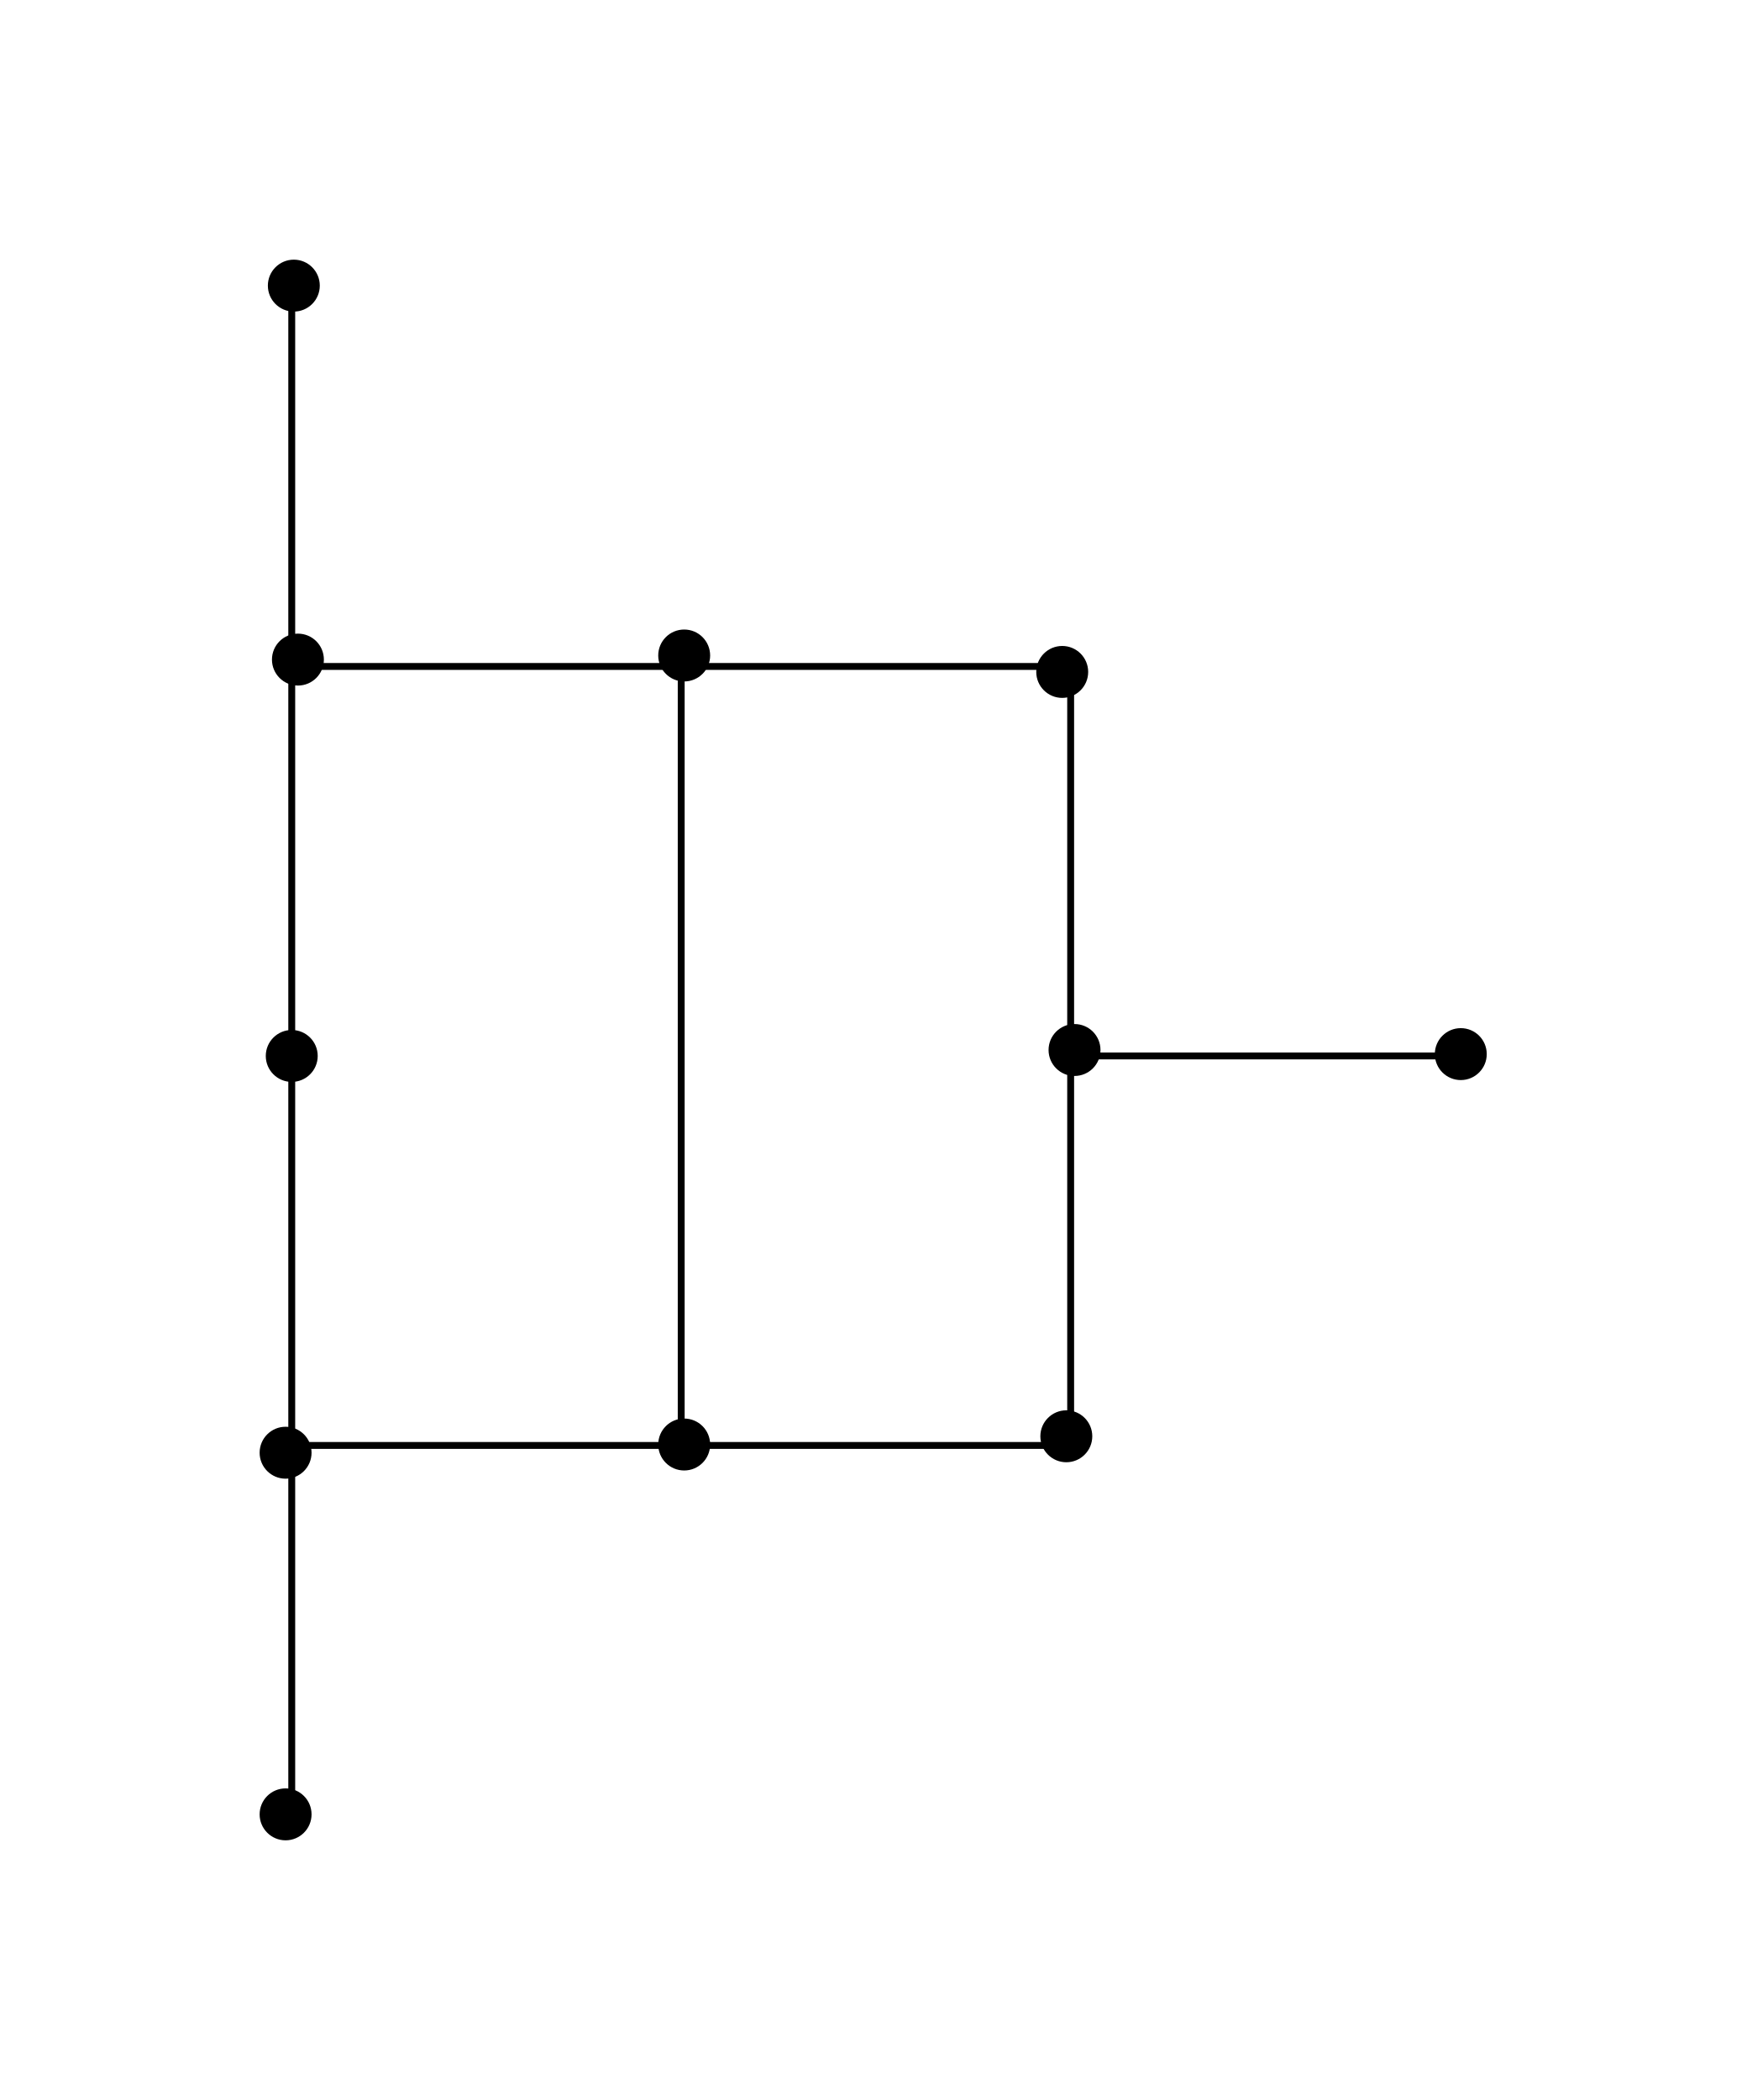
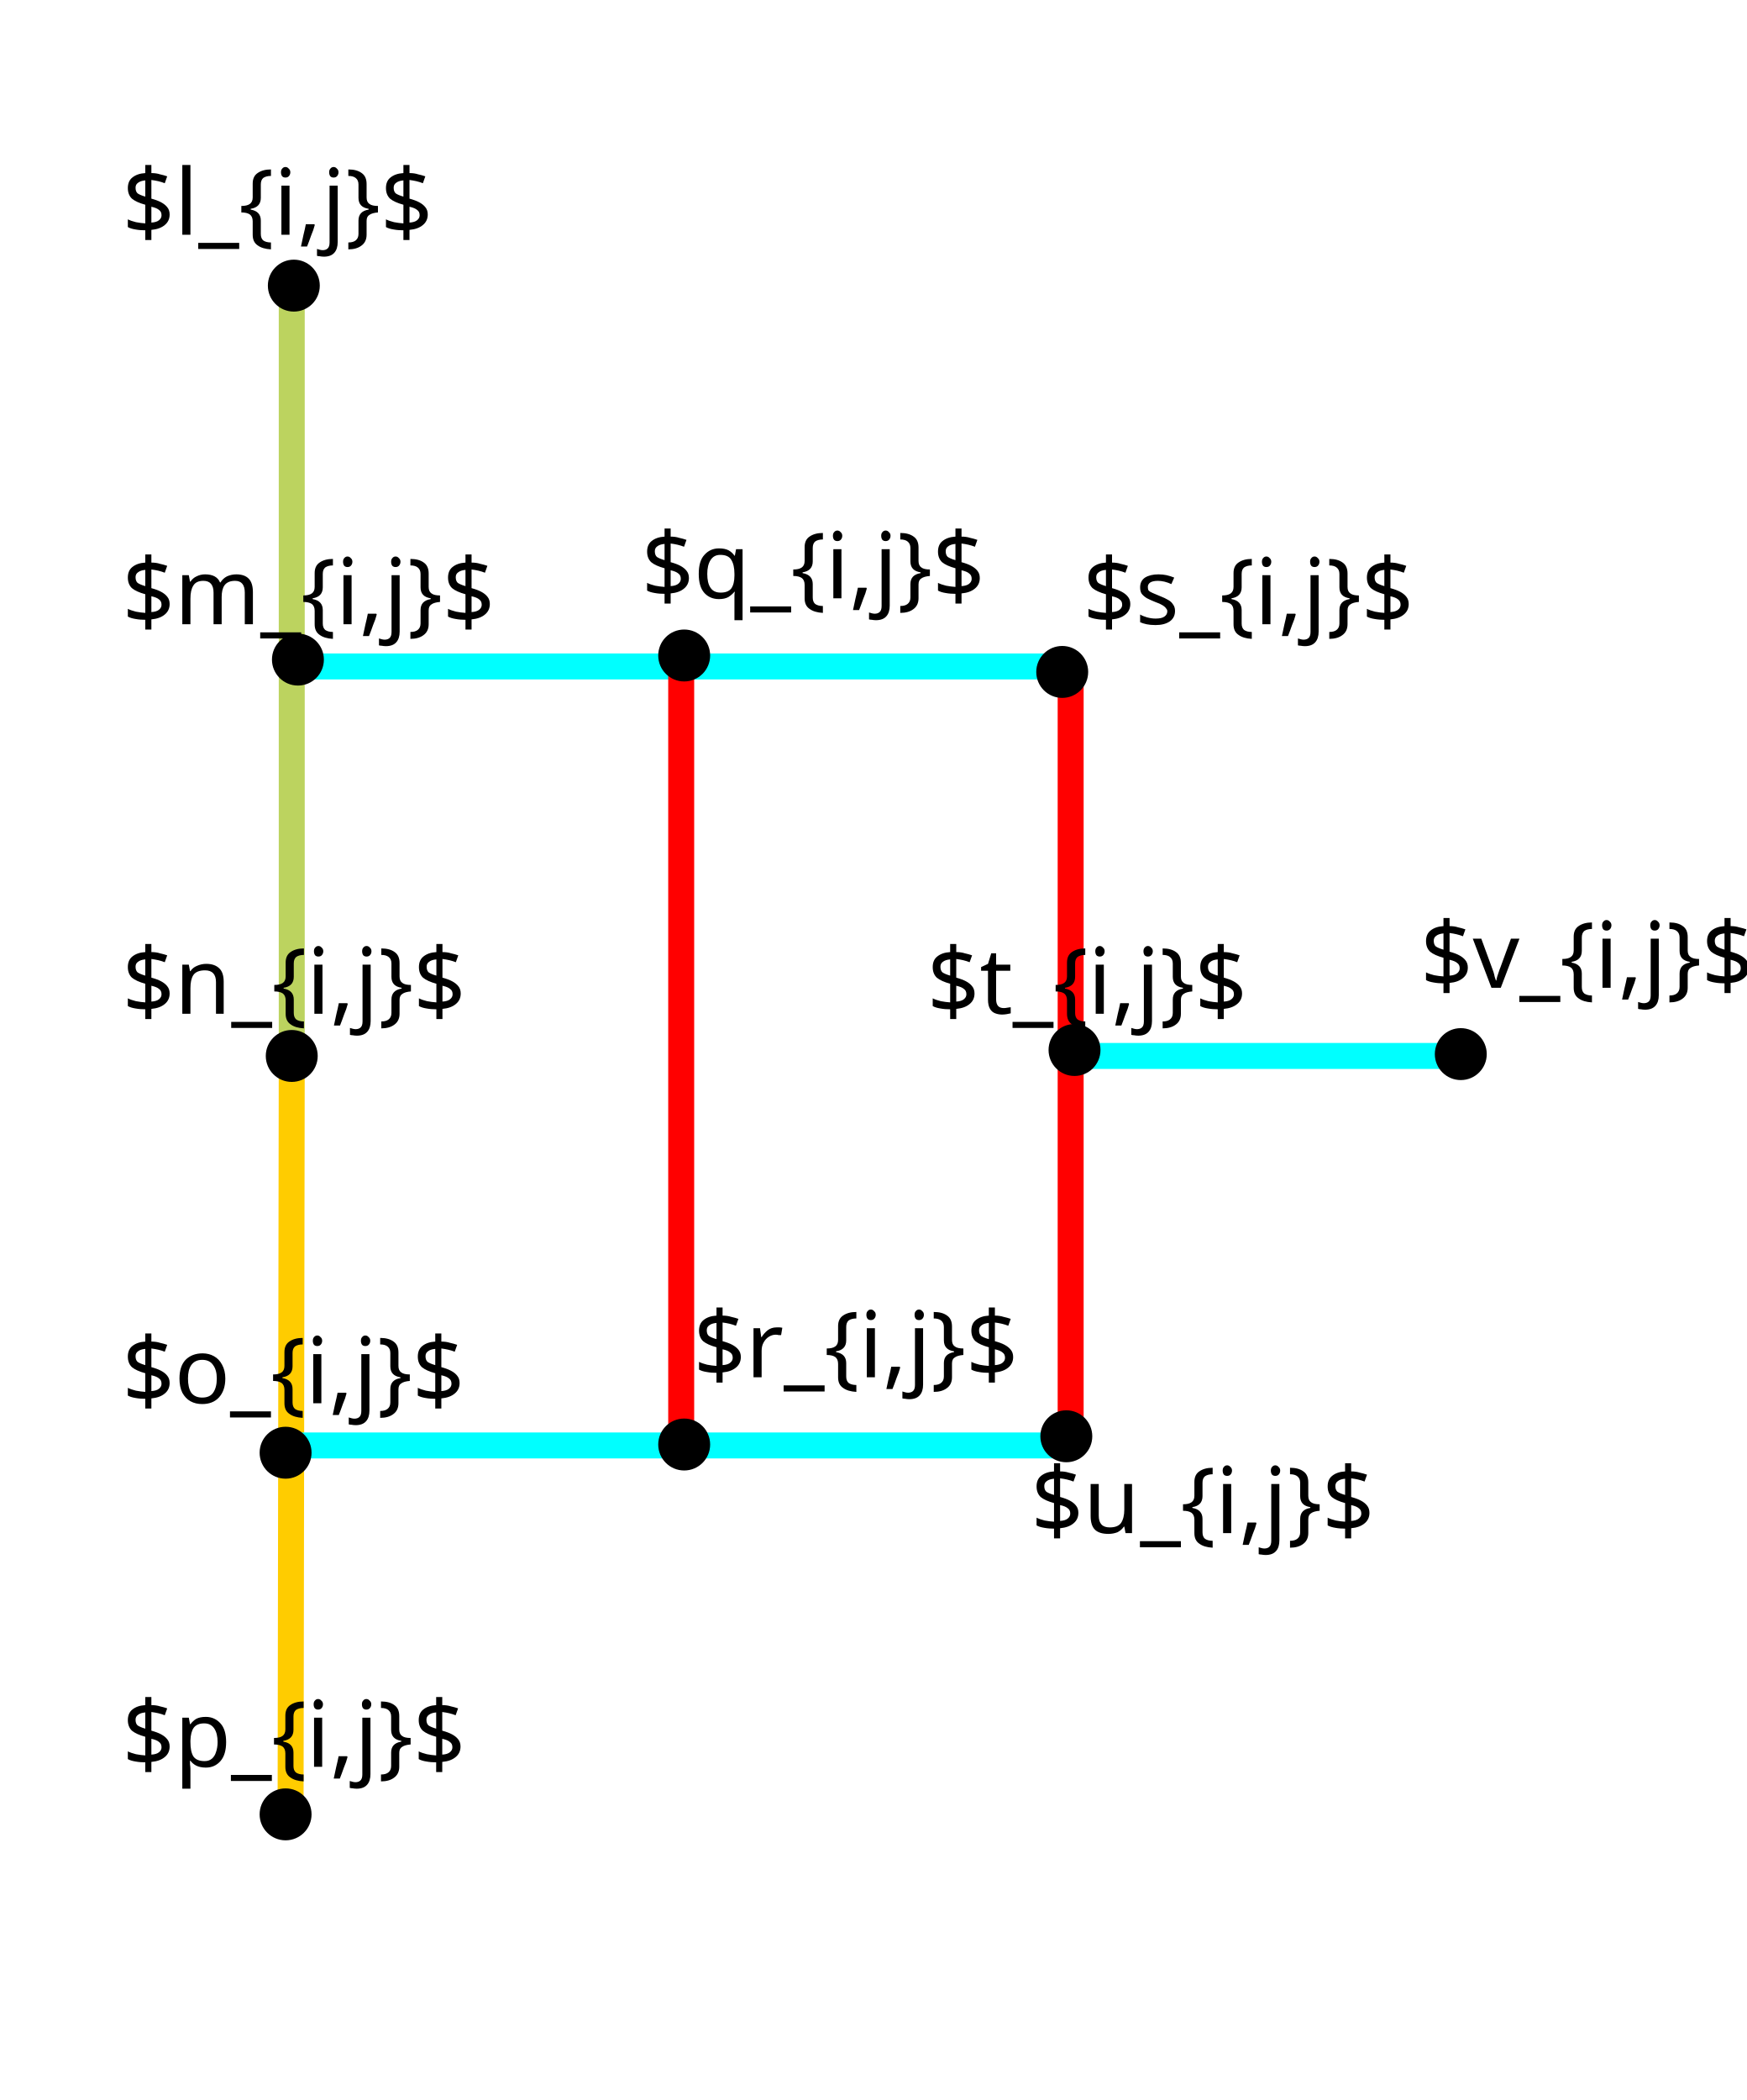
<svg xmlns="http://www.w3.org/2000/svg" width="67.263mm" height="80.873mm" viewBox="0 0 67.263 80.873" version="1.1" id="svg5129">
  <defs id="defs5123" />
  <g id="layer1" transform="translate(-68.76331,-66.33437)">
-     <path style="fill:none;stroke:#000000;stroke-width:0.265px;stroke-linecap:butt;stroke-linejoin:miter;stroke-opacity:1" d="m 80,77 v 59.999" id="path9063" />
-     <path style="fill:none;stroke:#000000;stroke-width:0.265px;stroke-linecap:butt;stroke-linejoin:miter;stroke-opacity:1" d="m 80,92 h 30" id="path9065" />
-     <path style="fill:none;stroke:#000000;stroke-width:0.265px;stroke-linecap:butt;stroke-linejoin:miter;stroke-opacity:1" d="m 80,122 h 30" id="path9067" />
-     <path style="fill:none;stroke:#000000;stroke-width:0.265px;stroke-linecap:butt;stroke-linejoin:miter;stroke-opacity:1" d="m 110,92 v 30" id="path9071" />
-     <path style="fill:none;stroke:#000000;stroke-width:0.265px;stroke-linecap:butt;stroke-linejoin:miter;stroke-opacity:1" d="m 110,107 h 15" id="path9073" />
-     <path style="fill:none;stroke:#000000;stroke-width:0.265px;stroke-linecap:butt;stroke-linejoin:miter;stroke-opacity:1" d="M 95,122 V 92" id="path9075" />
+     <path style="fill:#ffd42a;stroke:#ffcc00;stroke-width:1;stroke-linecap:butt;stroke-linejoin:miter;stroke-opacity:1;stroke-miterlimit:4;stroke-dasharray:none" d="M 79.955,136.278 80,107.207" id="path9941" />
+     <path style="fill:#abc837;stroke:#bcd35f;stroke-width:1;stroke-linecap:butt;stroke-linejoin:miter;stroke-opacity:1;stroke-miterlimit:4;stroke-dasharray:none" d="m 80,77 v 30.207" id="path9063" />
+     <path style="fill:#00ffff;stroke:#00ffff;stroke-width:1;stroke-linecap:butt;stroke-linejoin:miter;stroke-opacity:1;stroke-miterlimit:4;stroke-dasharray:none" d="m 80,92 h 30" id="path9065" />
+     <path style="fill:none;stroke:#00ffff;stroke-width:1;stroke-linecap:butt;stroke-linejoin:miter;stroke-opacity:1;stroke-miterlimit:4;stroke-dasharray:none" d="m 80,122 h 30" id="path9067" />
+     <path style="fill:none;stroke:#ff0000;stroke-width:1;stroke-linecap:butt;stroke-linejoin:miter;stroke-opacity:1;stroke-miterlimit:4;stroke-dasharray:none" d="m 110,92 v 30" id="path9071" />
+     <path style="fill:#00ffff;stroke:#00ffff;stroke-width:1;stroke-linecap:butt;stroke-linejoin:miter;stroke-opacity:1;stroke-miterlimit:4;stroke-dasharray:none" d="m 110,107 h 15" id="path9073" />
+     <path style="fill:#ff0000;stroke:#ff0000;stroke-width:1;stroke-linecap:butt;stroke-linejoin:miter;stroke-opacity:1;stroke-miterlimit:4;stroke-dasharray:none" d="M 95,122 V 92" id="path9075" />
    <circle style="fill:#000000;fill-rule:evenodd;stroke-width:0.152" id="path9077" cx="80" cy="107" r="1" />
    <circle style="fill:#000000;fill-rule:evenodd;stroke-width:0.152" id="path9077-6" cx="80.238" cy="91.736" r="1" />
    <circle style="fill:#000000;fill-rule:evenodd;stroke-width:0.152" id="path9077-4" cx="80.08" cy="77.334" r="1" />
    <circle style="fill:#000000;fill-rule:evenodd;stroke-width:0.152" id="path9077-0" cx="79.763" cy="122.28" r="1" />
    <circle style="fill:#000000;fill-rule:evenodd;stroke-width:0.152" id="path9077-3" cx="79.763" cy="136.207" r="1" />
    <circle style="fill:#000000;fill-rule:evenodd;stroke-width:0.152" id="path9077-5" cx="95.115" cy="121.964" r="1" />
    <circle style="fill:#000000;fill-rule:evenodd;stroke-width:0.152" id="path9077-8" cx="95.115" cy="91.578" r="1" />
    <circle style="fill:#000000;fill-rule:evenodd;stroke-width:0.152" id="path9077-50" cx="109.675" cy="92.211" r="1" />
    <circle style="fill:#000000;fill-rule:evenodd;stroke-width:0.152" id="path9077-9" cx="110.149" cy="106.771" r="1" />
    <circle style="fill:#000000;fill-rule:evenodd;stroke-width:0.152" id="path9077-98" cx="109.833" cy="121.647" r="1" />
    <circle style="fill:#000000;fill-rule:evenodd;stroke-width:0.152" id="path9077-02" cx="125.026" cy="106.929" r="1" />
+     <text xml:space="preserve" style="font-style:normal;font-weight:normal;font-size:3.528px;line-height:1.25;font-family:sans-serif;letter-spacing:0px;word-spacing:0px;fill:#000000;fill-opacity:1;stroke:none;stroke-width:0.265" x="73.47" y="75.375" id="text9231">
+       <tspan id="tspan9229" x="73.47" y="75.375" style="stroke-width:0.265">$l_{i,j}$</tspan>
+     </text>
+     <text xml:space="preserve" style="font-style:normal;font-weight:normal;font-size:3.528px;line-height:1.25;font-family:sans-serif;letter-spacing:0px;word-spacing:0px;fill:#000000;fill-opacity:1;stroke:none;stroke-width:0.265" x="73.47" y="90.375" id="text9231-4">
+       <tspan id="tspan9229-9" x="73.47" y="90.375" style="stroke-width:0.265">$m_{i,j}$</tspan>
+     </text>
+     <text xml:space="preserve" style="font-style:normal;font-weight:normal;font-size:3.528px;line-height:1.25;font-family:sans-serif;letter-spacing:0px;word-spacing:0px;fill:#000000;fill-opacity:1;stroke:none;stroke-width:0.265" x="73.47" y="105.375" id="text9231-4-0">
+       <tspan id="tspan9229-9-1" x="73.47" y="105.375" style="stroke-width:0.265">$n_{i,j}$</tspan>
+     </text>
+     <text xml:space="preserve" style="font-style:normal;font-weight:normal;font-size:3.528px;line-height:1.25;font-family:sans-serif;letter-spacing:0px;word-spacing:0px;fill:#000000;fill-opacity:1;stroke:none;stroke-width:0.265" x="73.47" y="120.375" id="text9231-4-2">
+       <tspan id="tspan9229-9-0" x="73.47" y="120.375" style="stroke-width:0.265">$o_{i,j}$</tspan>
+     </text>
+     <text xml:space="preserve" style="font-style:normal;font-weight:normal;font-size:3.528px;line-height:1.25;font-family:sans-serif;letter-spacing:0px;word-spacing:0px;fill:#000000;fill-opacity:1;stroke:none;stroke-width:0.265" x="73.47" y="134.375" id="text9231-4-06">
+       <tspan id="tspan9229-9-3" x="73.47" y="134.375" style="stroke-width:0.265">$p_{i,j}$</tspan>
+     </text>
+     <text xml:space="preserve" style="font-style:normal;font-weight:normal;font-size:3.528px;line-height:1.25;font-family:sans-serif;letter-spacing:0px;word-spacing:0px;fill:#000000;fill-opacity:1;stroke:none;stroke-width:0.265" x="93.47" y="89.375" id="text9231-4-9">
+       <tspan id="tspan9229-9-08" x="93.47" y="89.375" style="stroke-width:0.265">$q_{i,j}$</tspan>
+     </text>
+     <text xml:space="preserve" style="font-style:normal;font-weight:normal;font-size:3.528px;line-height:1.25;font-family:sans-serif;letter-spacing:0px;word-spacing:0px;fill:#000000;fill-opacity:1;stroke:none;stroke-width:0.265" x="95.47" y="119.375" id="text9231-4-3">
+       <tspan id="tspan9229-9-8" x="95.47" y="119.375" style="stroke-width:0.265">$r_{i,j}$</tspan>
+     </text>
+     <text xml:space="preserve" style="font-style:normal;font-weight:normal;font-size:3.528px;line-height:1.25;font-family:sans-serif;letter-spacing:0px;word-spacing:0px;fill:#000000;fill-opacity:1;stroke:none;stroke-width:0.265" x="110.47" y="90.375" id="text9231-4-7">
+       <tspan id="tspan9229-9-31" x="110.47" y="90.375" style="stroke-width:0.265">$s_{i,j}$</tspan>
+     </text>
+     <text xml:space="preserve" style="font-style:normal;font-weight:normal;font-size:3.528px;line-height:1.25;font-family:sans-serif;letter-spacing:0px;word-spacing:0px;fill:#000000;fill-opacity:1;stroke:none;stroke-width:0.265" x="104.47" y="105.375" id="text9231-4-00">
+       <tspan id="tspan9229-9-5" x="104.47" y="105.375" style="stroke-width:0.265">$t_{i,j}$</tspan>
+     </text>
+     <text xml:space="preserve" style="font-style:normal;font-weight:normal;font-size:3.528px;line-height:1.25;font-family:sans-serif;letter-spacing:0px;word-spacing:0px;fill:#000000;fill-opacity:1;stroke:none;stroke-width:0.265" x="123.47" y="104.375" id="text9231-4-03">
+       <tspan id="tspan9229-9-18" x="123.47" y="104.375" style="stroke-width:0.265">$v_{i,j}$</tspan>
+     </text>
+     <text xml:space="preserve" style="font-style:normal;font-weight:normal;font-size:3.528px;line-height:1.25;font-family:sans-serif;letter-spacing:0px;word-spacing:0px;fill:#000000;fill-opacity:1;stroke:none;stroke-width:0.265" x="108.47" y="125.375" id="text9231-4-01">
+       <tspan id="tspan9229-9-7" x="108.47" y="125.375" style="stroke-width:0.265">$u_{i,j}$</tspan>
+     </text>
+     <text xml:space="preserve" style="font-style:normal;font-weight:normal;font-size:3.528px;line-height:1.25;font-family:sans-serif;letter-spacing:0px;word-spacing:0px;fill:#000000;fill-opacity:1;stroke:none;stroke-width:0.265" x="77.419" y="90.551" id="text9335">
+       <tspan id="tspan9333" x="77.419" y="93.673" style="stroke-width:0.265" />
+     </text>
+     <text xml:space="preserve" style="font-style:normal;font-weight:normal;font-size:3.528px;line-height:1.25;font-family:sans-serif;letter-spacing:0px;word-spacing:0px;fill:#000000;fill-opacity:1;stroke:none;stroke-width:0.265" x="75.496" y="118.704" id="text9339">
+       <tspan id="tspan9337" x="75.496" y="121.826" style="stroke-width:0.265" />
+     </text>
  </g>
</svg>
